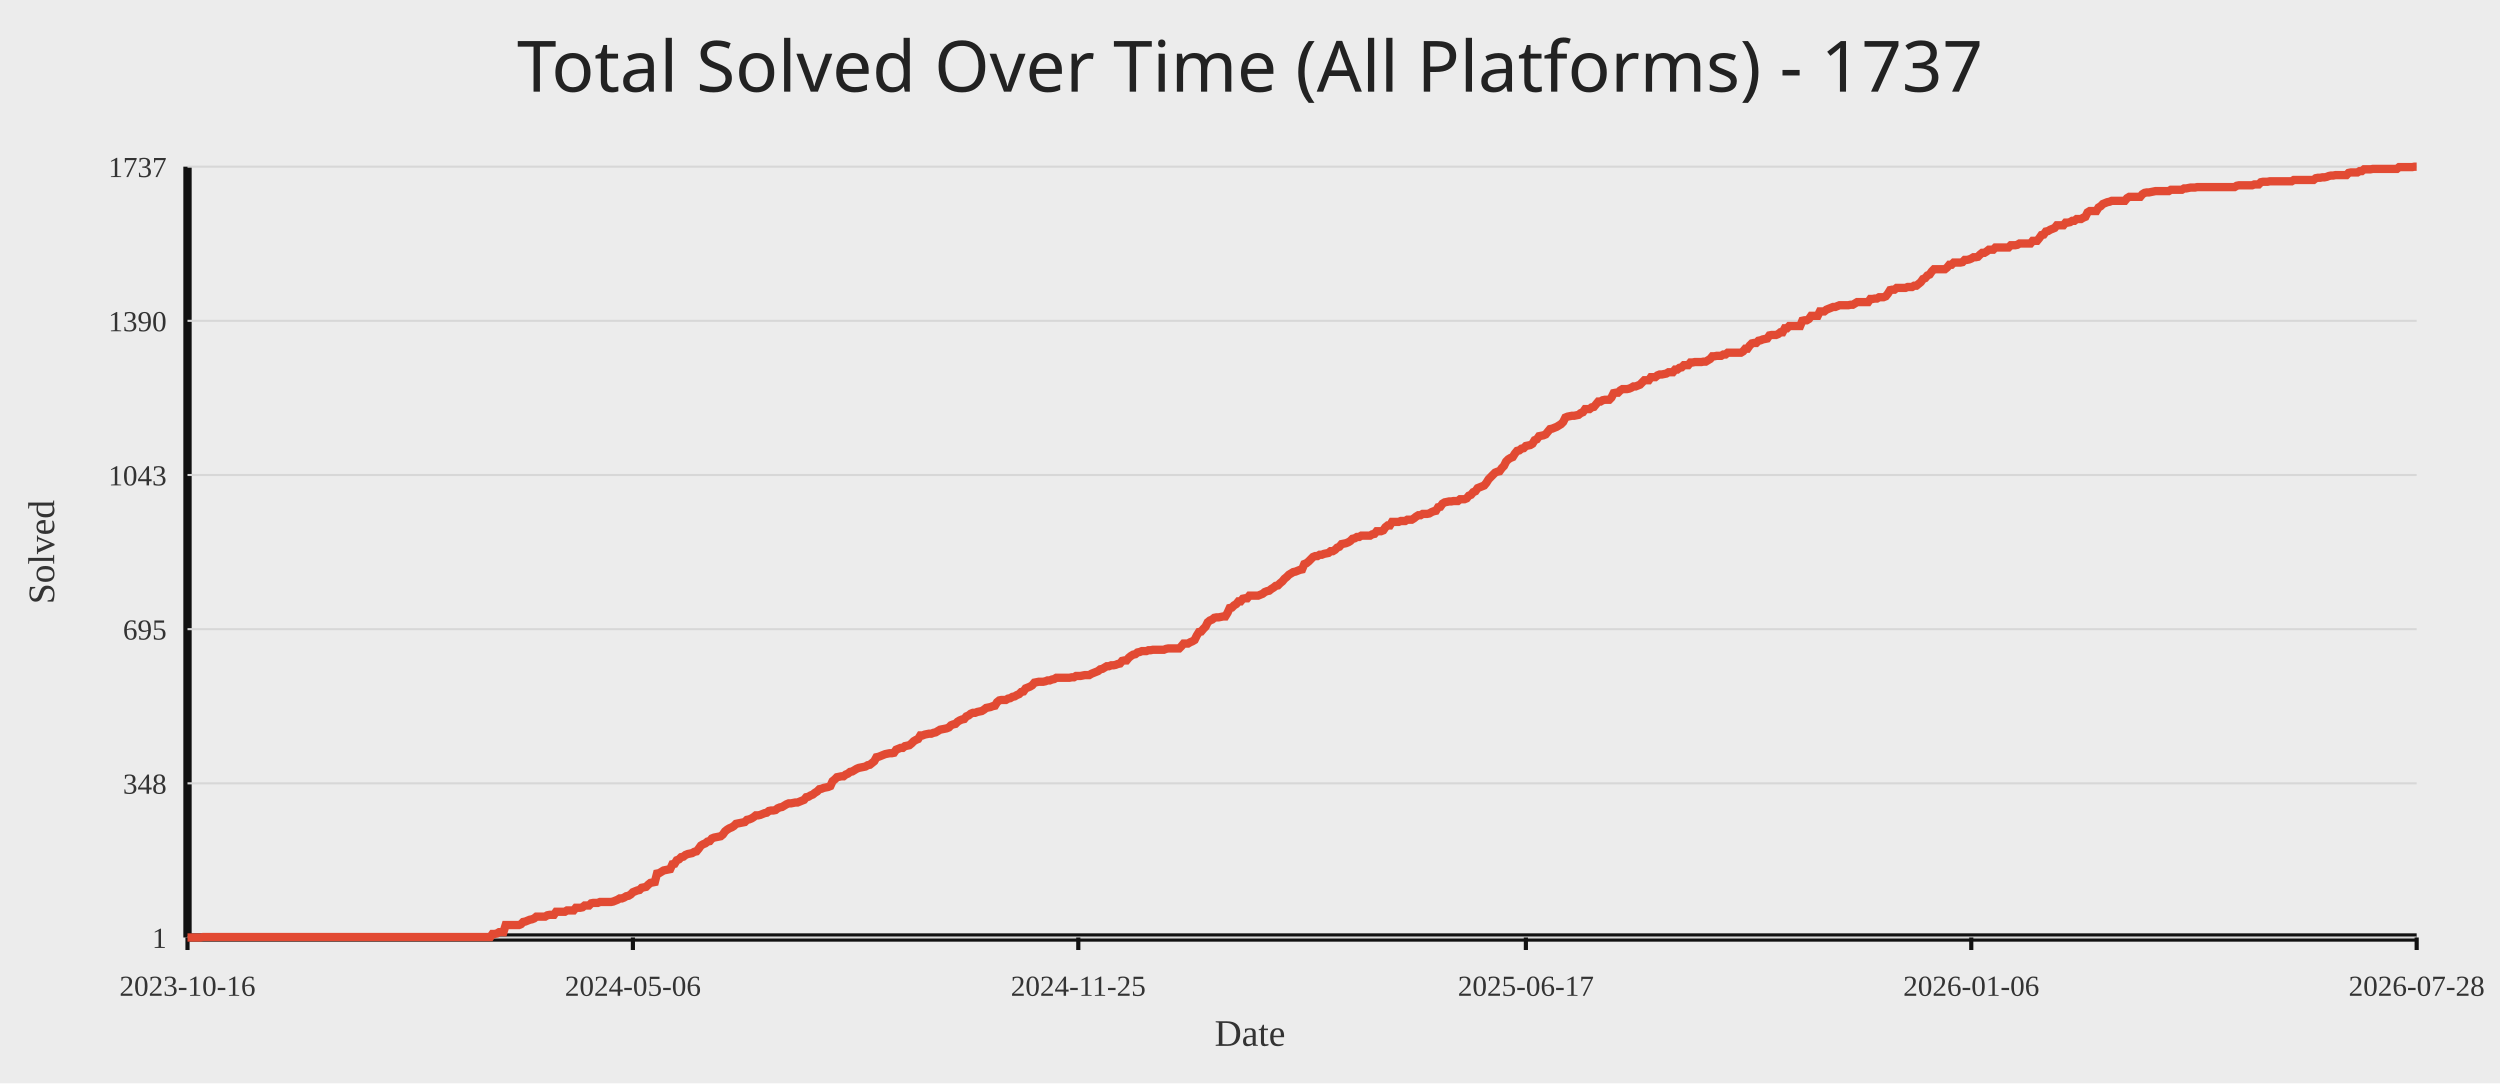
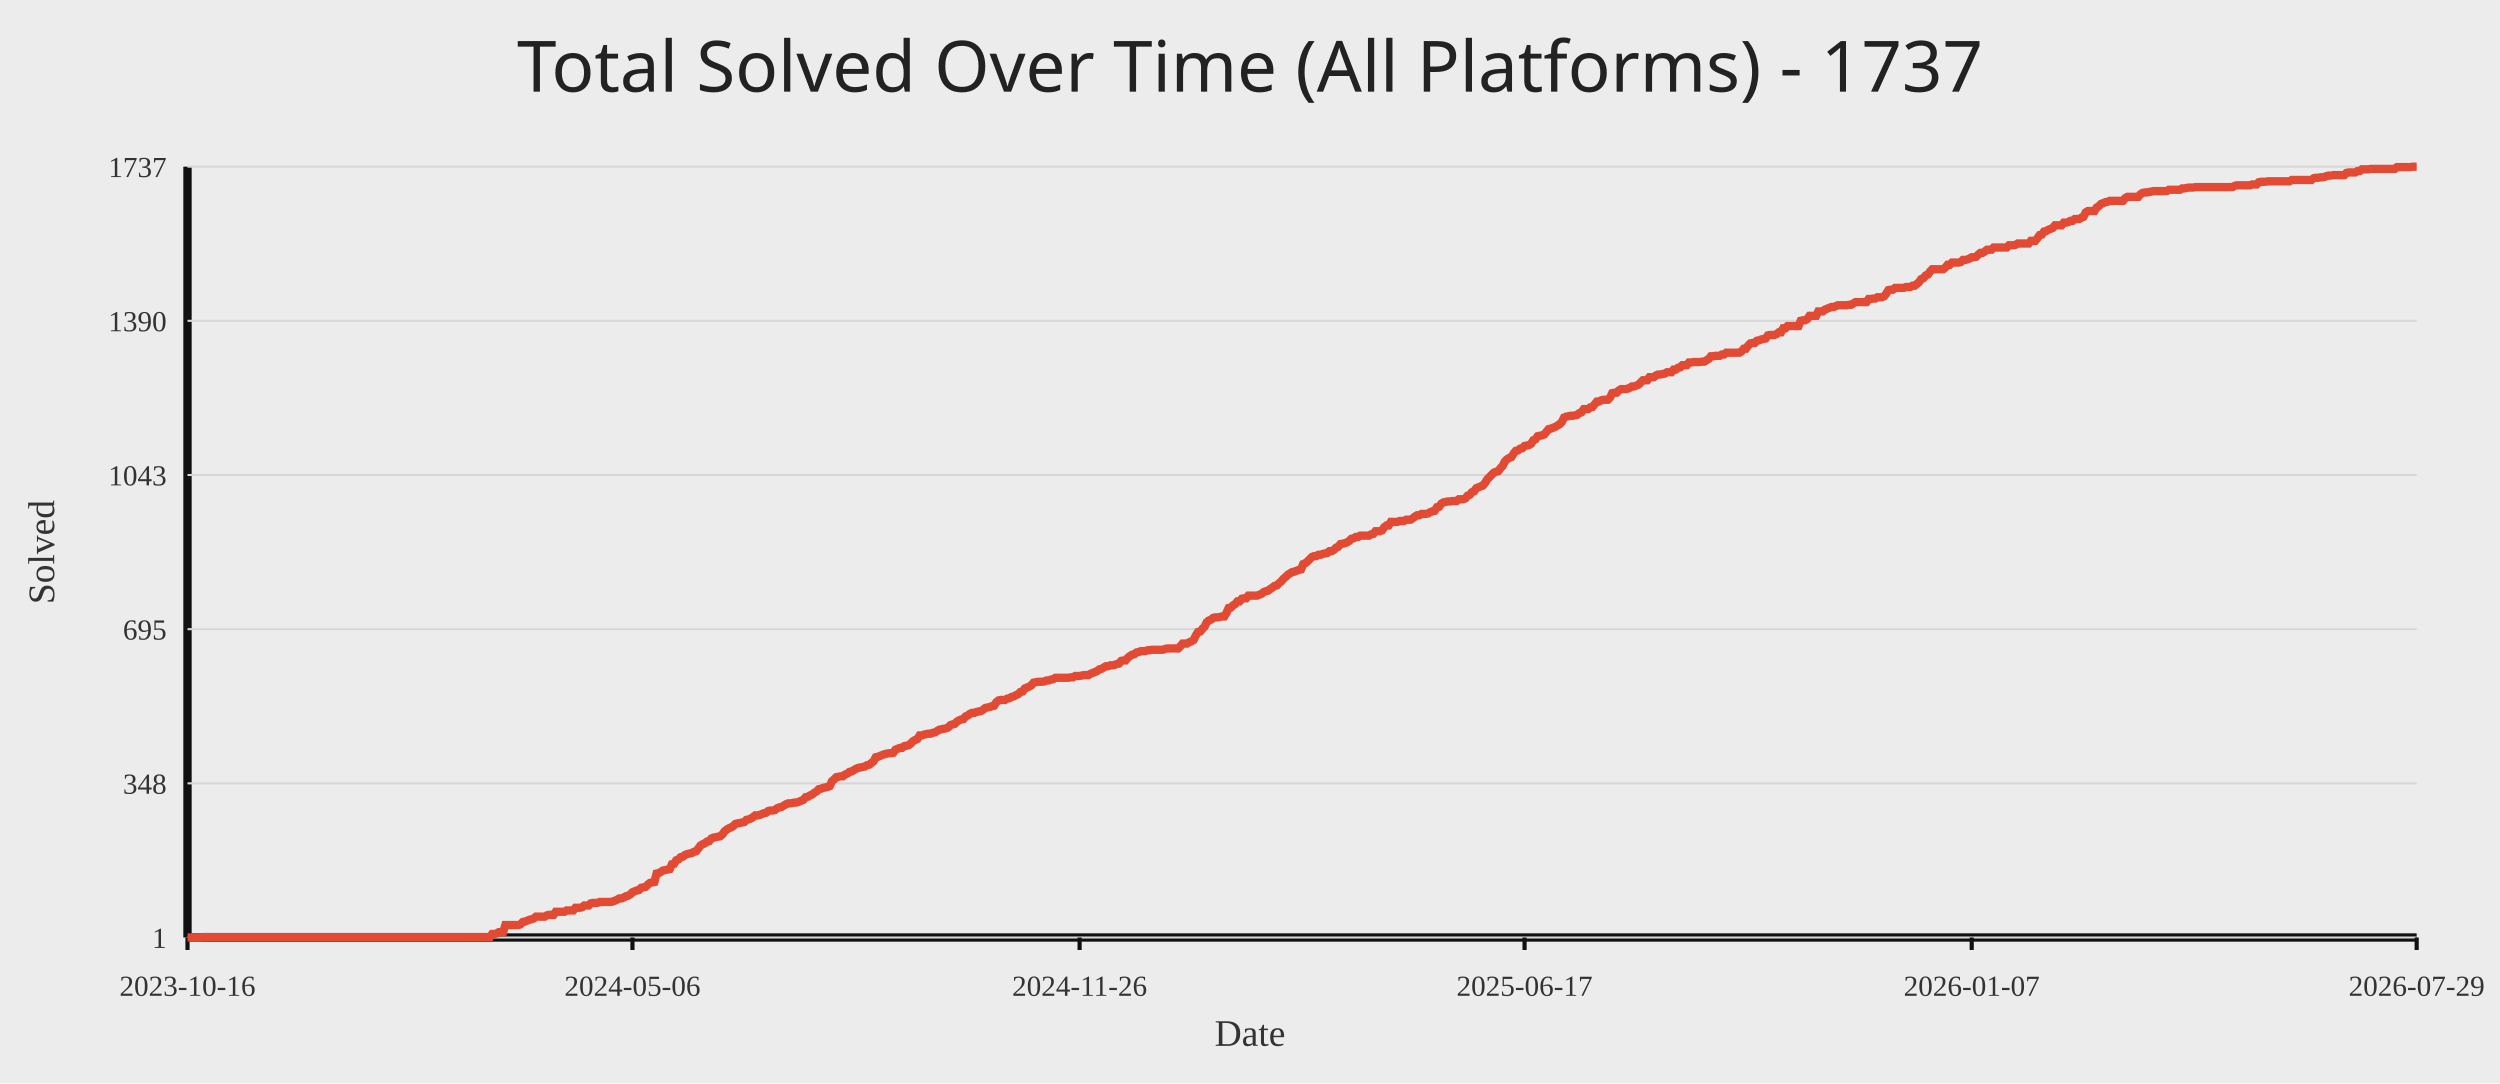
<svg xmlns="http://www.w3.org/2000/svg" width="1200" height="520">
  <rect width="100%" height="100%" fill="#ececec" />
  <text x="50%" y="44" text-anchor="middle" fill="#222" font-size="34" font-family="Comic Sans MS, Segoe UI">Total Solved Over Time (All Platforms) - 1737</text>
  <line x1="90" y1="450" x2="1160" y2="450" stroke="#111" stroke-width="4" />
  <line x1="90" y1="80" x2="90" y2="450" stroke="#111" stroke-width="4" />
  <line x1="90" y1="450.00" x2="1160" y2="450.00" stroke="#d7d7d7" stroke-width="1" />
  <text x="80" y="455.00" text-anchor="end" fill="#333" font-size="14">1</text>
  <line x1="90" y1="376.00" x2="1160" y2="376.00" stroke="#d7d7d7" stroke-width="1" />
  <text x="80" y="381.00" text-anchor="end" fill="#333" font-size="14">348</text>
  <line x1="90" y1="302.00" x2="1160" y2="302.00" stroke="#d7d7d7" stroke-width="1" />
  <text x="80" y="307.00" text-anchor="end" fill="#333" font-size="14">695</text>
  <line x1="90" y1="228.00" x2="1160" y2="228.00" stroke="#d7d7d7" stroke-width="1" />
  <text x="80" y="233.00" text-anchor="end" fill="#333" font-size="14">1043</text>
  <line x1="90" y1="154.00" x2="1160" y2="154.00" stroke="#d7d7d7" stroke-width="1" />
  <text x="80" y="159.00" text-anchor="end" fill="#333" font-size="14">1390</text>
  <line x1="90" y1="80.00" x2="1160" y2="80.00" stroke="#d7d7d7" stroke-width="1" />
  <text x="80" y="85.00" text-anchor="end" fill="#333" font-size="14">1737</text>
  <line x1="90.00" y1="450" x2="90.00" y2="456" stroke="#111" stroke-width="2" />
  <text x="90.00" y="478" text-anchor="middle" fill="#333" font-size="14">2023-10-16</text>
-   <line x1="303.79" y1="450" x2="303.79" y2="456" stroke="#111" stroke-width="2" />
-   <text x="303.79" y="478" text-anchor="middle" fill="#333" font-size="14">2024-05-06</text>
-   <line x1="517.58" y1="450" x2="517.58" y2="456" stroke="#111" stroke-width="2" />
-   <text x="517.58" y="478" text-anchor="middle" fill="#333" font-size="14">2024-11-25</text>
-   <line x1="732.42" y1="450" x2="732.42" y2="456" stroke="#111" stroke-width="2" />
-   <text x="732.42" y="478" text-anchor="middle" fill="#333" font-size="14">2025-06-17</text>
-   <line x1="946.21" y1="450" x2="946.21" y2="456" stroke="#111" stroke-width="2" />
-   <text x="946.21" y="478" text-anchor="middle" fill="#333" font-size="14">2026-01-06</text>
+   <line x1="303.58" y1="450" x2="303.58" y2="456" stroke="#111" stroke-width="2" />
+   <text x="303.58" y="478" text-anchor="middle" fill="#333" font-size="14">2024-05-06</text>
+   <line x1="518.21" y1="450" x2="518.21" y2="456" stroke="#111" stroke-width="2" />
+   <text x="518.21" y="478" text-anchor="middle" fill="#333" font-size="14">2024-11-26</text>
+   <line x1="731.79" y1="450" x2="731.79" y2="456" stroke="#111" stroke-width="2" />
+   <text x="731.79" y="478" text-anchor="middle" fill="#333" font-size="14">2025-06-17</text>
+   <line x1="946.42" y1="450" x2="946.42" y2="456" stroke="#111" stroke-width="2" />
+   <text x="946.42" y="478" text-anchor="middle" fill="#333" font-size="14">2026-01-07</text>
  <line x1="1160.00" y1="450" x2="1160.00" y2="456" stroke="#111" stroke-width="2" />
-   <text x="1160.00" y="478" text-anchor="middle" fill="#333" font-size="14">2026-07-28</text>
-   <polyline fill="none" stroke="#e24a33" stroke-width="4" points="90.00,450.00 91.05,450.00 92.11,450.00 93.16,450.00 94.21,450.00 95.27,450.00 96.32,450.00 97.37,449.79 98.43,449.79 99.48,449.79 100.53,449.79 101.58,449.79 102.64,449.79 103.69,449.79 104.74,449.79 105.80,449.79 106.85,449.79 107.90,449.79 108.96,449.79 110.01,449.79 111.06,449.79 112.12,449.79 113.17,449.79 114.22,449.79 115.28,449.79 116.33,449.79 117.38,449.79 118.44,449.79 119.49,449.79 120.54,449.79 121.59,449.79 122.65,449.79 123.70,449.79 124.75,449.79 125.81,449.79 126.86,449.79 127.91,449.79 128.97,449.79 130.02,449.79 131.07,449.79 132.13,449.79 133.18,449.79 134.23,449.79 135.29,449.79 136.34,449.79 137.39,449.79 138.44,449.79 139.50,449.79 140.55,449.79 141.60,449.79 142.66,449.79 143.71,449.79 144.76,449.79 145.82,449.79 146.87,449.79 147.92,449.79 148.98,449.79 150.03,449.79 151.08,449.79 152.14,449.79 153.19,449.79 154.24,449.79 155.30,449.79 156.35,449.79 157.40,449.79 158.45,449.79 159.51,449.79 160.56,449.79 161.61,449.79 162.67,449.79 163.72,449.79 164.77,449.79 165.83,449.79 166.88,449.79 167.93,449.79 168.99,449.79 170.04,449.79 171.09,449.79 172.15,449.79 173.20,449.79 174.25,449.79 175.31,449.79 176.36,449.79 177.41,449.79 178.46,449.79 179.52,449.79 180.57,449.79 181.62,449.79 182.68,449.79 183.73,449.79 184.78,449.79 185.84,449.79 186.89,449.79 187.94,449.79 189.00,449.79 190.05,449.79 191.10,449.79 192.16,449.79 193.21,449.79 194.26,449.79 195.31,449.79 196.37,449.79 197.42,449.79 198.47,449.79 199.53,449.79 200.58,449.79 201.63,449.79 202.69,449.79 203.74,449.79 204.79,449.79 205.85,449.79 206.90,449.79 207.95,449.79 209.01,449.79 210.06,449.79 211.11,449.79 212.17,449.79 213.22,449.79 214.27,449.79 215.32,449.79 216.38,449.79 217.43,449.79 218.48,449.79 219.54,449.79 220.59,449.79 221.64,449.79 222.70,449.79 223.75,449.79 224.80,449.79 225.86,449.79 226.91,449.79 227.96,449.79 229.02,449.79 230.07,449.79 231.12,449.79 232.18,449.79 233.23,449.79 234.28,449.79 235.33,449.79 236.39,448.29 237.44,448.29 238.49,448.08 239.55,447.44 240.60,447.44 241.65,447.44 242.71,444.03 243.76,444.03 244.81,444.03 245.87,444.03 246.92,444.03 247.97,444.03 249.03,444.03 250.08,443.61 251.13,442.54 252.19,442.33 253.24,441.90 254.29,441.47 255.34,441.26 256.40,440.84 257.45,439.98 258.50,439.98 259.56,439.98 260.61,439.98 261.66,439.98 262.72,439.34 263.77,439.13 264.82,439.13 265.88,439.13 266.93,437.64 267.98,437.64 269.04,437.64 270.09,437.64 271.14,437.64 272.19,437.00 273.25,437.00 274.30,437.00 275.35,437.00 276.41,435.72 277.46,435.72 278.51,435.72 279.57,435.51 280.62,434.65 281.67,434.65 282.73,434.65 283.78,433.59 284.83,433.38 285.89,433.38 286.94,433.38 287.99,432.95 289.05,432.95 290.10,432.95 291.15,432.95 292.20,432.95 293.26,432.95 294.31,432.74 295.36,432.31 296.42,431.88 297.47,431.24 298.52,431.24 299.58,430.82 300.63,430.18 301.68,429.97 302.74,429.33 303.79,428.26 304.84,427.83 305.90,427.41 306.95,427.19 308.00,426.13 309.06,425.92 310.11,425.70 311.16,424.64 312.21,423.78 313.27,423.57 314.32,423.36 315.37,419.31 316.43,419.10 317.48,418.46 318.53,417.82 319.59,417.60 320.64,417.39 321.69,417.18 322.75,414.83 323.80,414.62 324.85,412.91 325.91,412.49 326.96,411.42 328.01,411.21 329.06,410.36 330.12,409.93 331.17,409.72 332.22,409.50 333.28,408.87 334.33,408.65 335.38,407.37 336.44,405.88 337.49,405.24 338.54,404.82 339.60,403.96 340.65,403.75 341.70,402.47 342.76,402.04 343.81,401.83 344.86,401.62 345.92,401.41 346.97,400.55 348.02,399.06 349.07,398.21 350.13,397.57 351.18,397.14 352.23,396.50 353.29,395.44 354.34,395.22 355.39,395.01 356.45,394.80 357.50,394.59 358.55,393.52 359.61,393.31 360.66,392.88 361.71,392.24 362.77,391.39 363.82,391.39 364.87,391.18 365.93,390.75 366.98,390.32 368.03,390.11 369.08,389.26 370.14,389.04 371.19,389.04 372.24,388.83 373.30,387.98 374.35,387.55 375.40,387.34 376.46,386.70 377.51,386.06 378.56,385.63 379.62,385.63 380.67,385.42 381.72,385.21 382.78,385.21 383.83,384.78 384.88,384.35 385.94,383.93 386.99,382.65 388.04,382.44 389.09,381.80 390.15,381.37 391.20,380.52 392.25,379.88 393.31,378.81 394.36,378.60 395.41,378.17 396.47,377.96 397.52,377.75 398.57,377.32 399.63,374.98 400.68,374.12 401.73,373.06 402.79,372.85 403.84,372.63 404.89,372.63 405.94,371.78 407.00,371.35 408.05,370.50 409.10,370.29 410.16,369.65 411.21,369.01 412.26,368.58 413.32,368.37 414.37,368.16 415.42,367.94 416.48,367.30 417.53,367.09 418.58,366.24 419.64,365.39 420.69,363.47 421.74,363.25 422.80,362.83 423.85,362.40 424.90,361.98 425.95,361.76 427.01,361.55 428.06,361.55 429.11,361.34 430.17,359.84 431.22,359.42 432.27,358.99 433.33,358.99 434.38,358.14 435.43,357.93 436.49,357.71 437.54,356.86 438.59,355.79 439.65,355.16 440.70,354.73 441.75,353.02 442.81,353.02 443.86,352.60 444.91,352.38 445.96,352.17 447.02,352.17 448.07,351.75 449.12,351.53 450.18,350.89 451.23,350.25 452.28,350.04 453.34,349.83 454.39,349.61 455.44,349.19 456.50,348.12 457.55,347.70 458.60,347.48 459.66,346.42 460.71,345.78 461.76,345.35 462.81,345.14 463.87,343.86 464.92,343.43 465.97,342.58 467.03,342.15 468.08,342.15 469.13,341.73 470.19,341.51 471.24,341.30 472.29,340.66 473.35,339.81 474.40,339.60 475.45,339.38 476.51,338.96 477.56,338.74 478.61,337.04 479.67,336.19 480.72,335.97 481.77,335.97 482.82,335.97 483.88,335.33 484.93,335.12 485.98,334.48 487.04,334.27 488.09,333.63 489.14,333.20 490.20,332.14 491.25,331.92 492.30,330.43 493.36,330.01 494.41,329.58 495.46,328.94 496.52,327.66 497.57,327.45 498.62,327.24 499.68,327.24 500.73,327.24 501.78,327.02 502.83,326.60 503.89,326.60 504.94,326.17 505.99,325.96 507.05,325.32 508.10,325.32 509.15,325.32 510.21,325.32 511.26,325.32 512.31,325.32 513.37,325.32 514.42,325.10 515.47,325.10 516.53,324.46 517.58,324.46 518.63,324.46 519.69,324.25 520.74,324.04 521.79,324.04 522.84,324.04 523.90,323.40 524.95,322.97 526.00,322.55 527.06,322.12 528.11,321.27 529.16,321.05 530.22,320.41 531.27,319.78 532.32,319.78 533.38,319.35 534.43,319.35 535.48,319.14 536.54,318.71 537.59,318.50 538.64,317.22 539.69,317.00 540.75,317.00 541.80,315.73 542.85,314.87 543.91,314.23 544.96,314.02 546.01,313.17 547.07,312.96 548.12,312.53 549.17,312.53 550.23,312.53 551.28,312.10 552.33,312.10 553.39,311.89 554.44,311.89 555.49,311.89 556.55,311.89 557.60,311.89 558.65,311.89 559.70,311.46 560.76,311.25 561.81,311.25 562.86,311.25 563.92,311.25 564.97,311.25 566.02,311.25 567.08,310.18 568.13,308.91 569.18,308.91 570.24,308.91 571.29,308.27 572.34,307.84 573.40,307.20 574.45,305.07 575.50,303.36 576.56,303.15 577.61,301.87 578.66,300.81 579.71,298.68 580.77,297.82 581.82,297.40 582.87,296.54 583.93,296.33 584.98,296.33 586.03,296.12 587.09,295.90 588.14,295.90 589.19,294.20 590.25,291.85 591.30,291.64 592.35,290.58 593.41,289.94 594.46,288.66 595.51,288.66 596.56,287.38 597.62,287.17 598.67,287.17 599.72,285.89 600.78,285.89 601.83,285.89 602.88,285.89 603.94,285.89 604.99,285.46 606.04,285.03 607.10,284.18 608.15,283.76 609.20,283.54 610.26,282.69 611.31,282.05 612.36,281.20 613.42,280.99 614.47,279.92 615.52,279.07 616.57,277.79 617.63,276.94 618.68,275.87 619.73,275.23 620.79,274.59 621.84,274.38 622.89,273.95 623.95,273.53 625.00,273.31 626.05,270.75 627.11,270.33 628.16,269.48 629.21,268.41 630.27,267.34 631.32,266.92 632.37,266.92 633.43,266.28 634.48,266.28 635.53,265.85 636.58,265.64 637.64,265.43 638.69,264.57 639.74,264.57 640.80,263.93 641.85,262.87 642.90,262.44 643.96,261.16 645.01,260.95 646.06,260.74 647.12,260.31 648.17,259.67 649.22,258.61 650.28,258.39 651.33,257.75 652.38,257.75 653.44,257.11 654.49,257.11 655.54,257.11 656.59,257.11 657.65,257.11 658.70,256.47 659.75,256.26 660.81,254.98 661.86,254.98 662.91,254.98 663.97,254.56 665.02,253.06 666.07,252.21 667.13,252.21 668.18,250.51 669.23,250.51 670.29,250.51 671.34,250.51 672.39,250.08 673.44,250.08 674.50,250.08 675.55,249.44 676.60,249.44 677.66,249.44 678.71,248.80 679.76,247.95 680.82,247.31 681.87,247.31 682.92,246.67 683.98,246.67 685.03,246.67 686.08,246.46 687.14,245.82 688.19,245.39 689.24,245.18 690.30,243.47 691.35,243.26 692.40,241.77 693.45,241.13 694.51,240.92 695.56,240.70 696.61,240.70 697.67,240.49 698.72,240.49 699.77,240.49 700.83,239.64 701.88,239.64 702.93,239.64 703.99,239.21 705.04,237.93 706.09,237.51 707.15,236.23 708.20,235.80 709.25,234.31 710.31,233.88 711.36,233.46 712.41,233.03 713.46,231.75 714.52,230.05 715.57,228.98 716.62,227.91 717.68,226.85 718.73,226.42 719.78,226.21 720.84,224.72 721.89,223.65 722.94,221.52 724.00,220.46 725.05,219.82 726.10,219.39 727.16,217.68 728.21,216.41 729.26,216.19 730.31,215.34 731.37,215.13 732.42,214.06 733.47,213.85 734.53,213.63 735.58,213.00 736.63,211.29 737.69,210.86 738.74,209.37 739.79,209.16 740.85,208.95 741.90,208.52 742.95,207.24 744.01,205.96 745.06,205.75 746.11,205.32 747.17,204.90 748.22,204.26 749.27,203.62 750.32,202.55 751.38,200.42 752.43,199.99 753.48,199.78 754.54,199.57 755.59,199.57 756.64,199.35 757.70,199.14 758.75,198.29 759.80,197.86 760.86,196.37 761.91,196.37 762.96,196.37 764.02,195.52 765.07,195.31 766.12,194.03 767.18,192.75 768.23,192.75 769.28,192.11 770.33,191.90 771.39,191.90 772.44,191.90 773.49,190.83 774.55,188.70 775.60,188.49 776.65,188.49 777.71,187.42 778.76,186.78 779.81,186.78 780.87,186.78 781.92,186.57 782.97,186.14 784.03,185.50 785.08,185.50 786.13,185.07 787.19,184.65 788.24,183.58 789.29,182.52 790.34,182.52 791.40,182.52 792.45,181.03 793.50,181.03 794.56,181.03 795.61,180.17 796.66,179.75 797.72,179.75 798.77,179.53 799.82,179.32 800.88,178.68 801.93,178.68 802.98,178.68 804.04,177.40 805.09,177.40 806.14,176.55 807.19,176.34 808.25,175.27 809.30,175.27 810.35,175.27 811.41,173.99 812.46,173.99 813.51,173.78 814.57,173.78 815.62,173.78 816.67,173.78 817.73,173.57 818.78,173.57 819.83,172.93 820.89,172.29 821.94,171.01 822.99,171.01 824.05,170.79 825.10,170.79 826.15,170.79 827.20,170.16 828.26,170.16 829.31,169.30 830.36,169.30 831.42,169.30 832.47,169.30 833.52,169.30 834.58,169.30 835.63,169.30 836.68,168.66 837.74,167.38 838.79,167.38 839.84,165.89 840.90,164.83 841.95,164.61 843.00,164.61 844.06,163.55 845.11,163.34 846.16,162.91 847.21,162.70 848.27,162.48 849.32,160.99 850.37,160.78 851.43,160.78 852.48,160.78 853.53,160.35 854.59,159.50 855.64,159.50 856.69,157.58 857.75,157.58 858.80,156.51 859.85,156.51 860.91,156.51 861.96,156.51 863.01,156.51 864.06,156.51 865.12,153.96 866.17,153.74 867.22,153.74 868.28,153.10 869.33,151.61 870.38,151.61 871.44,151.61 872.49,151.61 873.54,149.48 874.60,149.48 875.65,149.48 876.70,148.63 877.76,148.20 878.81,147.78 879.86,147.35 880.92,147.35 881.97,146.92 883.02,146.50 884.07,146.50 885.13,146.50 886.18,146.50 887.23,146.50 888.29,146.28 889.34,146.28 890.39,145.65 891.45,145.01 892.50,145.01 893.55,145.01 894.61,145.01 895.66,145.01 896.71,145.01 897.77,143.51 898.82,143.51 899.87,143.30 900.93,143.30 901.98,142.66 903.03,142.66 904.08,142.66 905.14,142.24 906.19,140.96 907.24,139.25 908.30,139.04 909.35,139.04 910.40,138.19 911.46,138.19 912.51,138.19 913.56,138.19 914.62,138.19 915.67,137.76 916.72,137.76 917.78,137.76 918.83,137.12 919.88,137.12 920.94,136.27 921.99,135.41 923.04,133.92 924.09,133.50 925.15,132.22 926.20,131.79 927.25,130.30 928.31,129.23 929.36,129.23 930.41,129.23 931.47,129.23 932.52,129.23 933.57,129.23 934.63,128.38 935.68,127.10 936.73,127.10 937.79,126.04 938.84,126.04 939.89,126.04 940.94,126.04 942.00,125.82 943.05,124.76 944.10,124.76 945.16,124.54 946.21,124.12 947.26,123.48 948.32,123.48 949.37,123.27 950.42,122.20 951.48,121.35 952.53,121.35 953.58,120.71 954.64,119.86 955.69,119.86 956.74,119.86 957.80,118.79 958.85,118.79 959.90,118.79 960.95,118.79 962.01,118.79 963.06,118.79 964.11,118.79 965.17,117.72 966.22,117.72 967.27,117.72 968.33,117.51 969.38,116.87 970.43,116.87 971.49,116.87 972.54,116.87 973.59,116.87 974.65,116.87 975.70,115.59 976.75,115.59 977.81,115.59 978.86,114.31 979.91,112.82 980.96,112.61 982.02,111.12 983.07,110.90 984.12,110.26 985.18,109.84 986.23,109.41 987.28,108.13 988.34,108.13 989.39,108.13 990.44,108.13 991.50,106.85 992.55,106.85 993.60,106.64 994.66,106.00 995.71,106.00 996.76,105.15 997.81,105.15 998.87,105.15 999.92,104.51 1000.97,104.08 1002.03,101.95 1003.08,101.31 1004.13,101.31 1005.19,101.31 1006.24,101.31 1007.29,99.61 1008.35,98.97 1009.40,97.90 1010.45,97.48 1011.51,97.05 1012.56,96.84 1013.61,96.41 1014.67,96.41 1015.72,96.41 1016.77,96.41 1017.82,96.41 1018.88,96.41 1019.93,96.41 1020.98,95.13 1022.04,94.49 1023.09,94.49 1024.14,94.49 1025.20,94.49 1026.25,94.49 1027.30,94.49 1028.36,93.21 1029.41,92.57 1030.46,92.36 1031.52,92.36 1032.57,92.15 1033.62,91.94 1034.68,91.72 1035.73,91.72 1036.78,91.72 1037.83,91.72 1038.89,91.72 1039.94,91.72 1040.99,91.72 1042.05,91.08 1043.10,91.08 1044.15,91.08 1045.21,91.08 1046.26,91.08 1047.31,91.08 1048.37,90.44 1049.42,90.44 1050.47,90.23 1051.53,90.02 1052.58,90.02 1053.63,90.02 1054.69,89.80 1055.74,89.80 1056.79,89.80 1057.84,89.80 1058.90,89.80 1059.95,89.80 1061.00,89.80 1062.06,89.80 1063.11,89.80 1064.16,89.80 1065.22,89.80 1066.27,89.80 1067.32,89.80 1068.38,89.80 1069.43,89.80 1070.48,89.80 1071.54,89.80 1072.59,89.80 1073.64,89.16 1074.69,88.95 1075.75,88.95 1076.80,88.95 1077.85,88.95 1078.91,88.95 1079.96,88.95 1081.01,88.95 1082.07,88.53 1083.12,88.53 1084.17,88.53 1085.23,87.46 1086.28,87.25 1087.33,87.25 1088.39,87.25 1089.44,87.03 1090.49,87.03 1091.55,87.03 1092.60,87.03 1093.65,87.03 1094.70,87.03 1095.76,87.03 1096.81,87.03 1097.86,87.03 1098.92,87.03 1099.97,87.03 1101.02,86.39 1102.08,86.39 1103.13,86.39 1104.18,86.39 1105.24,86.39 1106.29,86.39 1107.34,86.39 1108.40,86.39 1109.45,86.39 1110.50,86.39 1111.56,85.54 1112.61,85.33 1113.66,85.33 1114.71,85.12 1115.77,85.12 1116.82,84.90 1117.87,84.48 1118.93,84.26 1119.98,84.26 1121.03,84.05 1122.09,84.05 1123.14,84.05 1124.19,84.05 1125.25,84.05 1126.30,84.05 1127.35,82.98 1128.41,82.77 1129.46,82.77 1130.51,82.77 1131.56,82.77 1132.62,82.13 1133.67,82.13 1134.72,81.28 1135.78,81.28 1136.83,81.28 1137.88,81.28 1138.94,81.07 1139.99,81.07 1141.04,81.07 1142.10,81.07 1143.15,81.07 1144.20,81.07 1145.26,81.07 1146.31,81.07 1147.36,81.07 1148.42,81.07 1149.47,81.07 1150.52,81.07 1151.57,80.21 1152.63,80.21 1153.68,80.21 1154.73,80.21 1155.79,80.21 1156.84,80.21 1157.89,80.21 1158.95,80.00 1160.00,80.00" />
+   <text x="1160.00" y="478" text-anchor="middle" fill="#333" font-size="14">2026-07-29</text>
+   <polyline fill="none" stroke="#e24a33" stroke-width="4" points="90.00,450.00 91.05,450.00 92.10,450.00 93.16,450.00 94.21,450.00 95.26,450.00 96.31,450.00 97.36,449.79 98.42,449.79 99.47,449.79 100.52,449.79 101.57,449.79 102.63,449.79 103.68,449.79 104.73,449.79 105.78,449.79 106.83,449.79 107.89,449.79 108.94,449.79 109.99,449.79 111.04,449.79 112.09,449.79 113.15,449.79 114.20,449.79 115.25,449.79 116.30,449.79 117.35,449.79 118.41,449.79 119.46,449.79 120.51,449.79 121.56,449.79 122.62,449.79 123.67,449.79 124.72,449.79 125.77,449.79 126.82,449.79 127.88,449.79 128.93,449.79 129.98,449.79 131.03,449.79 132.08,449.79 133.14,449.79 134.19,449.79 135.24,449.79 136.29,449.79 137.35,449.79 138.40,449.79 139.45,449.79 140.50,449.79 141.55,449.79 142.61,449.79 143.66,449.79 144.71,449.79 145.76,449.79 146.81,449.79 147.87,449.79 148.92,449.79 149.97,449.79 151.02,449.79 152.07,449.79 153.13,449.79 154.18,449.79 155.23,449.79 156.28,449.79 157.34,449.79 158.39,449.79 159.44,449.79 160.49,449.79 161.54,449.79 162.60,449.79 163.65,449.79 164.70,449.79 165.75,449.79 166.80,449.79 167.86,449.79 168.91,449.79 169.96,449.79 171.01,449.79 172.06,449.79 173.12,449.79 174.17,449.79 175.22,449.79 176.27,449.79 177.33,449.79 178.38,449.79 179.43,449.79 180.48,449.79 181.53,449.79 182.59,449.79 183.64,449.79 184.69,449.79 185.74,449.79 186.79,449.79 187.85,449.79 188.90,449.79 189.95,449.79 191.00,449.79 192.06,449.79 193.11,449.79 194.16,449.79 195.21,449.79 196.26,449.79 197.32,449.79 198.37,449.79 199.42,449.79 200.47,449.79 201.52,449.79 202.58,449.79 203.63,449.79 204.68,449.79 205.73,449.79 206.78,449.79 207.84,449.79 208.89,449.79 209.94,449.79 210.99,449.79 212.05,449.79 213.10,449.79 214.15,449.79 215.20,449.79 216.25,449.79 217.31,449.79 218.36,449.79 219.41,449.79 220.46,449.79 221.51,449.79 222.57,449.79 223.62,449.79 224.67,449.79 225.72,449.79 226.77,449.79 227.83,449.79 228.88,449.79 229.93,449.79 230.98,449.79 232.04,449.79 233.09,449.79 234.14,449.79 235.19,449.79 236.24,448.29 237.30,448.29 238.35,448.08 239.40,447.44 240.45,447.44 241.50,447.44 242.56,444.03 243.61,444.03 244.66,444.03 245.71,444.03 246.76,444.03 247.82,444.03 248.87,444.03 249.92,443.61 250.97,442.54 252.03,442.33 253.08,441.90 254.13,441.47 255.18,441.26 256.23,440.84 257.29,439.98 258.34,439.98 259.39,439.98 260.44,439.98 261.49,439.98 262.55,439.34 263.60,439.13 264.65,439.13 265.70,439.13 266.76,437.64 267.81,437.64 268.86,437.64 269.91,437.64 270.96,437.64 272.02,437.00 273.07,437.00 274.12,437.00 275.17,437.00 276.22,435.72 277.28,435.72 278.33,435.72 279.38,435.51 280.43,434.65 281.48,434.65 282.54,434.65 283.59,433.59 284.64,433.38 285.69,433.38 286.75,433.38 287.80,432.95 288.85,432.95 289.90,432.95 290.95,432.95 292.01,432.95 293.06,432.95 294.11,432.74 295.16,432.31 296.21,431.88 297.27,431.24 298.32,431.24 299.37,430.82 300.42,430.18 301.47,429.97 302.53,429.33 303.58,428.26 304.63,427.83 305.68,427.41 306.74,427.19 307.79,426.13 308.84,425.92 309.89,425.70 310.94,424.64 312.00,423.78 313.05,423.57 314.10,423.36 315.15,419.31 316.20,419.10 317.26,418.46 318.31,417.82 319.36,417.60 320.41,417.39 321.47,417.18 322.52,414.83 323.57,414.62 324.62,412.91 325.67,412.49 326.73,411.42 327.78,411.21 328.83,410.36 329.88,409.93 330.93,409.72 331.99,409.50 333.04,408.87 334.09,408.65 335.14,407.37 336.19,405.88 337.25,405.24 338.30,404.82 339.35,403.96 340.40,403.75 341.46,402.47 342.51,402.04 343.56,401.83 344.61,401.62 345.66,401.41 346.72,400.55 347.77,399.06 348.82,398.21 349.87,397.57 350.92,397.14 351.98,396.50 353.03,395.44 354.08,395.22 355.13,395.01 356.18,394.80 357.24,394.59 358.29,393.52 359.34,393.31 360.39,392.88 361.45,392.24 362.50,391.39 363.55,391.39 364.60,391.18 365.65,390.75 366.71,390.32 367.76,390.11 368.81,389.26 369.86,389.04 370.91,389.04 371.97,388.83 373.02,387.98 374.07,387.55 375.12,387.34 376.18,386.70 377.23,386.06 378.28,385.63 379.33,385.63 380.38,385.42 381.44,385.21 382.49,385.21 383.54,384.78 384.59,384.35 385.64,383.93 386.70,382.65 387.75,382.44 388.80,381.80 389.85,381.37 390.90,380.52 391.96,379.88 393.01,378.81 394.06,378.60 395.11,378.17 396.17,377.96 397.22,377.75 398.27,377.32 399.32,374.98 400.37,374.12 401.43,373.06 402.48,372.85 403.53,372.63 404.58,372.63 405.63,371.78 406.69,371.35 407.74,370.50 408.79,370.29 409.84,369.65 410.89,369.01 411.95,368.58 413.00,368.37 414.05,368.16 415.10,367.94 416.16,367.30 417.21,367.09 418.26,366.24 419.31,365.39 420.36,363.47 421.42,363.25 422.47,362.83 423.52,362.40 424.57,361.98 425.62,361.76 426.68,361.55 427.73,361.55 428.78,361.34 429.83,359.84 430.88,359.42 431.94,358.99 432.99,358.99 434.04,358.14 435.09,357.93 436.15,357.71 437.20,356.86 438.25,355.79 439.30,355.16 440.35,354.73 441.41,353.02 442.46,353.02 443.51,352.60 444.56,352.38 445.61,352.17 446.67,352.17 447.72,351.75 448.77,351.53 449.82,350.89 450.88,350.25 451.93,350.04 452.98,349.83 454.03,349.61 455.08,349.19 456.14,348.12 457.19,347.70 458.24,347.48 459.29,346.42 460.34,345.78 461.40,345.35 462.45,345.14 463.50,343.86 464.55,343.43 465.60,342.58 466.66,342.15 467.71,342.15 468.76,341.73 469.81,341.51 470.87,341.30 471.92,340.66 472.97,339.81 474.02,339.60 475.07,339.38 476.13,338.96 477.18,338.74 478.23,337.04 479.28,336.19 480.33,335.97 481.39,335.97 482.44,335.97 483.49,335.33 484.54,335.12 485.59,334.48 486.65,334.27 487.70,333.63 488.75,333.20 489.80,332.14 490.86,331.92 491.91,330.43 492.96,330.01 494.01,329.58 495.06,328.94 496.12,327.66 497.17,327.45 498.22,327.24 499.27,327.24 500.32,327.24 501.38,327.02 502.43,326.60 503.48,326.60 504.53,326.17 505.59,325.96 506.64,325.32 507.69,325.32 508.74,325.32 509.79,325.32 510.85,325.32 511.90,325.32 512.95,325.32 514.00,325.10 515.05,325.10 516.11,324.46 517.16,324.46 518.21,324.46 519.26,324.25 520.31,324.04 521.37,324.04 522.42,324.04 523.47,323.40 524.52,322.97 525.58,322.55 526.63,322.12 527.68,321.27 528.73,321.05 529.78,320.41 530.84,319.78 531.89,319.78 532.94,319.35 533.99,319.35 535.04,319.14 536.10,318.71 537.15,318.50 538.20,317.22 539.25,317.00 540.30,317.00 541.36,315.73 542.41,314.87 543.46,314.23 544.51,314.02 545.57,313.17 546.62,312.96 547.67,312.53 548.72,312.53 549.77,312.53 550.83,312.10 551.88,312.10 552.93,311.89 553.98,311.89 555.03,311.89 556.09,311.89 557.14,311.89 558.19,311.89 559.24,311.46 560.29,311.25 561.35,311.25 562.40,311.25 563.45,311.25 564.50,311.25 565.56,311.25 566.61,310.18 567.66,308.91 568.71,308.91 569.76,308.91 570.82,308.27 571.87,307.84 572.92,307.20 573.97,305.07 575.02,303.36 576.08,303.15 577.13,301.87 578.18,300.81 579.23,298.68 580.29,297.82 581.34,297.40 582.39,296.54 583.44,296.33 584.49,296.33 585.55,296.12 586.60,295.90 587.65,295.90 588.70,294.20 589.75,291.85 590.81,291.64 591.86,290.58 592.91,289.94 593.96,288.66 595.01,288.66 596.07,287.38 597.12,287.17 598.17,287.17 599.22,285.89 600.28,285.89 601.33,285.89 602.38,285.89 603.43,285.89 604.48,285.46 605.54,285.03 606.59,284.18 607.64,283.76 608.69,283.54 609.74,282.69 610.80,282.05 611.85,281.20 612.90,280.99 613.95,279.92 615.00,279.07 616.06,277.79 617.11,276.94 618.16,275.87 619.21,275.23 620.27,274.59 621.32,274.38 622.37,273.95 623.42,273.53 624.47,273.31 625.53,270.75 626.58,270.33 627.63,269.48 628.68,268.41 629.73,267.34 630.79,266.92 631.84,266.92 632.89,266.28 633.94,266.28 635.00,265.85 636.05,265.64 637.10,265.43 638.15,264.57 639.20,264.57 640.26,263.93 641.31,262.87 642.36,262.44 643.41,261.16 644.46,260.95 645.52,260.74 646.57,260.31 647.62,259.67 648.67,258.61 649.72,258.39 650.78,257.75 651.83,257.75 652.88,257.11 653.93,257.11 654.99,257.11 656.04,257.11 657.09,257.11 658.14,256.47 659.19,256.26 660.25,254.98 661.30,254.98 662.35,254.98 663.40,254.56 664.45,253.06 665.51,252.21 666.56,252.21 667.61,250.51 668.66,250.51 669.71,250.51 670.77,250.51 671.82,250.08 672.87,250.08 673.92,250.08 674.98,249.44 676.03,249.44 677.08,249.44 678.13,248.80 679.18,247.95 680.24,247.31 681.29,247.31 682.34,246.67 683.39,246.67 684.44,246.67 685.50,246.46 686.55,245.82 687.60,245.39 688.65,245.18 689.71,243.47 690.76,243.26 691.81,241.77 692.86,241.13 693.91,240.92 694.97,240.70 696.02,240.70 697.07,240.49 698.12,240.49 699.17,240.49 700.23,239.64 701.28,239.64 702.33,239.64 703.38,239.21 704.43,237.93 705.49,237.51 706.54,236.23 707.59,235.80 708.64,234.31 709.70,233.88 710.75,233.46 711.80,233.03 712.85,231.75 713.90,230.05 714.96,228.98 716.01,227.91 717.06,226.85 718.11,226.42 719.16,226.21 720.22,224.72 721.27,223.65 722.32,221.52 723.37,220.46 724.42,219.82 725.48,219.39 726.53,217.68 727.58,216.41 728.63,216.19 729.69,215.34 730.74,215.13 731.79,214.06 732.84,213.85 733.89,213.63 734.95,213.00 736.00,211.29 737.05,210.86 738.10,209.37 739.15,209.16 740.21,208.95 741.26,208.52 742.31,207.24 743.36,205.96 744.41,205.75 745.47,205.32 746.52,204.90 747.57,204.26 748.62,203.62 749.68,202.55 750.73,200.42 751.78,199.99 752.83,199.78 753.88,199.57 754.94,199.57 755.99,199.35 757.04,199.14 758.09,198.29 759.14,197.86 760.20,196.37 761.25,196.37 762.30,196.37 763.35,195.52 764.41,195.31 765.46,194.03 766.51,192.75 767.56,192.75 768.61,192.11 769.67,191.90 770.72,191.90 771.77,191.90 772.82,190.83 773.87,188.70 774.93,188.49 775.98,188.49 777.03,187.42 778.08,186.78 779.13,186.78 780.19,186.78 781.24,186.57 782.29,186.14 783.34,185.50 784.40,185.50 785.45,185.07 786.50,184.65 787.55,183.58 788.60,182.52 789.66,182.52 790.71,182.52 791.76,181.03 792.81,181.03 793.86,181.03 794.92,180.17 795.97,179.75 797.02,179.75 798.07,179.53 799.12,179.32 800.18,178.68 801.23,178.68 802.28,178.68 803.33,177.40 804.39,177.40 805.44,176.55 806.49,176.34 807.54,175.27 808.59,175.27 809.65,175.27 810.70,173.99 811.75,173.99 812.80,173.78 813.85,173.78 814.91,173.78 815.96,173.78 817.01,173.57 818.06,173.57 819.12,172.93 820.17,172.29 821.22,171.01 822.27,171.01 823.32,170.79 824.38,170.79 825.43,170.79 826.48,170.16 827.53,170.16 828.58,169.30 829.64,169.30 830.69,169.30 831.74,169.30 832.79,169.30 833.84,169.30 834.90,169.30 835.95,168.66 837.00,167.38 838.05,167.38 839.11,165.89 840.16,164.83 841.21,164.61 842.26,164.61 843.31,163.55 844.37,163.34 845.42,162.91 846.47,162.70 847.52,162.48 848.57,160.99 849.63,160.78 850.68,160.78 851.73,160.78 852.78,160.35 853.83,159.50 854.89,159.50 855.94,157.58 856.99,157.58 858.04,156.51 859.10,156.51 860.15,156.51 861.20,156.51 862.25,156.51 863.30,156.51 864.36,153.96 865.41,153.74 866.46,153.74 867.51,153.10 868.56,151.61 869.62,151.61 870.67,151.61 871.72,151.61 872.77,149.48 873.82,149.48 874.88,149.48 875.93,148.63 876.98,148.20 878.03,147.78 879.09,147.35 880.14,147.35 881.19,146.92 882.24,146.50 883.29,146.50 884.35,146.50 885.40,146.50 886.45,146.50 887.50,146.28 888.55,146.28 889.61,145.65 890.66,145.01 891.71,145.01 892.76,145.01 893.82,145.01 894.87,145.01 895.92,145.01 896.97,143.51 898.02,143.51 899.08,143.30 900.13,143.30 901.18,142.66 902.23,142.66 903.28,142.66 904.34,142.24 905.39,140.96 906.44,139.25 907.49,139.04 908.54,139.04 909.60,138.19 910.65,138.19 911.70,138.19 912.75,138.19 913.81,138.19 914.86,137.76 915.91,137.76 916.96,137.76 918.01,137.12 919.07,137.12 920.12,136.27 921.17,135.41 922.22,133.92 923.27,133.50 924.33,132.22 925.38,131.79 926.43,130.30 927.48,129.23 928.53,129.23 929.59,129.23 930.64,129.23 931.69,129.23 932.74,129.23 933.80,128.38 934.85,127.10 935.90,127.10 936.95,126.04 938.00,126.04 939.06,126.04 940.11,126.04 941.16,125.82 942.21,124.76 943.26,124.76 944.32,124.54 945.37,124.12 946.42,123.48 947.47,123.48 948.53,123.27 949.58,122.20 950.63,121.35 951.68,121.35 952.73,120.71 953.79,119.86 954.84,119.86 955.89,119.86 956.94,118.79 957.99,118.79 959.05,118.79 960.10,118.79 961.15,118.79 962.20,118.79 963.25,118.79 964.31,117.72 965.36,117.72 966.41,117.72 967.46,117.51 968.52,116.87 969.57,116.87 970.62,116.87 971.67,116.87 972.72,116.87 973.78,116.87 974.83,115.59 975.88,115.59 976.93,115.59 977.98,114.31 979.04,112.82 980.09,112.61 981.14,111.12 982.19,110.90 983.24,110.26 984.30,109.84 985.35,109.41 986.40,108.13 987.45,108.13 988.51,108.13 989.56,108.13 990.61,106.85 991.66,106.85 992.71,106.64 993.77,106.00 994.82,106.00 995.87,105.15 996.92,105.15 997.97,105.15 999.03,104.51 1000.08,104.08 1001.13,101.95 1002.18,101.31 1003.24,101.31 1004.29,101.31 1005.34,101.31 1006.39,99.61 1007.44,98.97 1008.50,97.90 1009.55,97.48 1010.60,97.05 1011.65,96.84 1012.70,96.41 1013.76,96.41 1014.81,96.41 1015.86,96.41 1016.91,96.41 1017.96,96.41 1019.02,96.41 1020.07,95.13 1021.12,94.49 1022.17,94.49 1023.23,94.49 1024.28,94.49 1025.33,94.49 1026.38,94.49 1027.43,93.21 1028.49,92.57 1029.54,92.36 1030.59,92.36 1031.64,92.15 1032.69,91.94 1033.75,91.72 1034.80,91.72 1035.85,91.72 1036.90,91.72 1037.95,91.72 1039.01,91.72 1040.06,91.72 1041.11,91.08 1042.16,91.08 1043.22,91.08 1044.27,91.08 1045.32,91.08 1046.37,91.08 1047.42,90.44 1048.48,90.44 1049.53,90.23 1050.58,90.02 1051.63,90.02 1052.68,90.02 1053.74,89.80 1054.79,89.80 1055.84,89.80 1056.89,89.80 1057.94,89.80 1059.00,89.80 1060.05,89.80 1061.10,89.80 1062.15,89.80 1063.21,89.80 1064.26,89.80 1065.31,89.80 1066.36,89.80 1067.41,89.80 1068.47,89.80 1069.52,89.80 1070.57,89.80 1071.62,89.80 1072.67,89.16 1073.73,88.95 1074.78,88.95 1075.83,88.95 1076.88,88.95 1077.94,88.95 1078.99,88.95 1080.04,88.95 1081.09,88.53 1082.14,88.53 1083.20,88.53 1084.25,87.46 1085.30,87.25 1086.35,87.25 1087.40,87.25 1088.46,87.03 1089.51,87.03 1090.56,87.03 1091.61,87.03 1092.66,87.03 1093.72,87.03 1094.77,87.03 1095.82,87.03 1096.87,87.03 1097.93,87.03 1098.98,87.03 1100.03,86.39 1101.08,86.39 1102.13,86.39 1103.19,86.39 1104.24,86.39 1105.29,86.39 1106.34,86.39 1107.39,86.39 1108.45,86.39 1109.50,86.39 1110.55,85.54 1111.60,85.33 1112.65,85.33 1113.71,85.12 1114.76,85.12 1115.81,84.90 1116.86,84.48 1117.92,84.26 1118.97,84.26 1120.02,84.05 1121.07,84.05 1122.12,84.05 1123.18,84.05 1124.23,84.05 1125.28,84.05 1126.33,82.98 1127.38,82.77 1128.44,82.77 1129.49,82.77 1130.54,82.77 1131.59,82.13 1132.65,82.13 1133.70,81.28 1134.75,81.28 1135.80,81.28 1136.85,81.28 1137.91,81.07 1138.96,81.07 1140.01,81.07 1141.06,81.07 1142.11,81.07 1143.17,81.07 1144.22,81.07 1145.27,81.07 1146.32,81.07 1147.37,81.07 1148.43,81.07 1149.48,81.07 1150.53,80.21 1151.58,80.21 1152.64,80.21 1153.69,80.21 1154.74,80.21 1155.79,80.21 1156.84,80.21 1157.90,80.00 1158.95,80.00 1160.00,80.00" />
  <text x="50%" y="502" text-anchor="middle" fill="#333" font-size="18">Date</text>
  <text x="26" y="265.00" transform="rotate(-90 26 265.00)" text-anchor="middle" fill="#333" font-size="18">Solved</text>
</svg>
